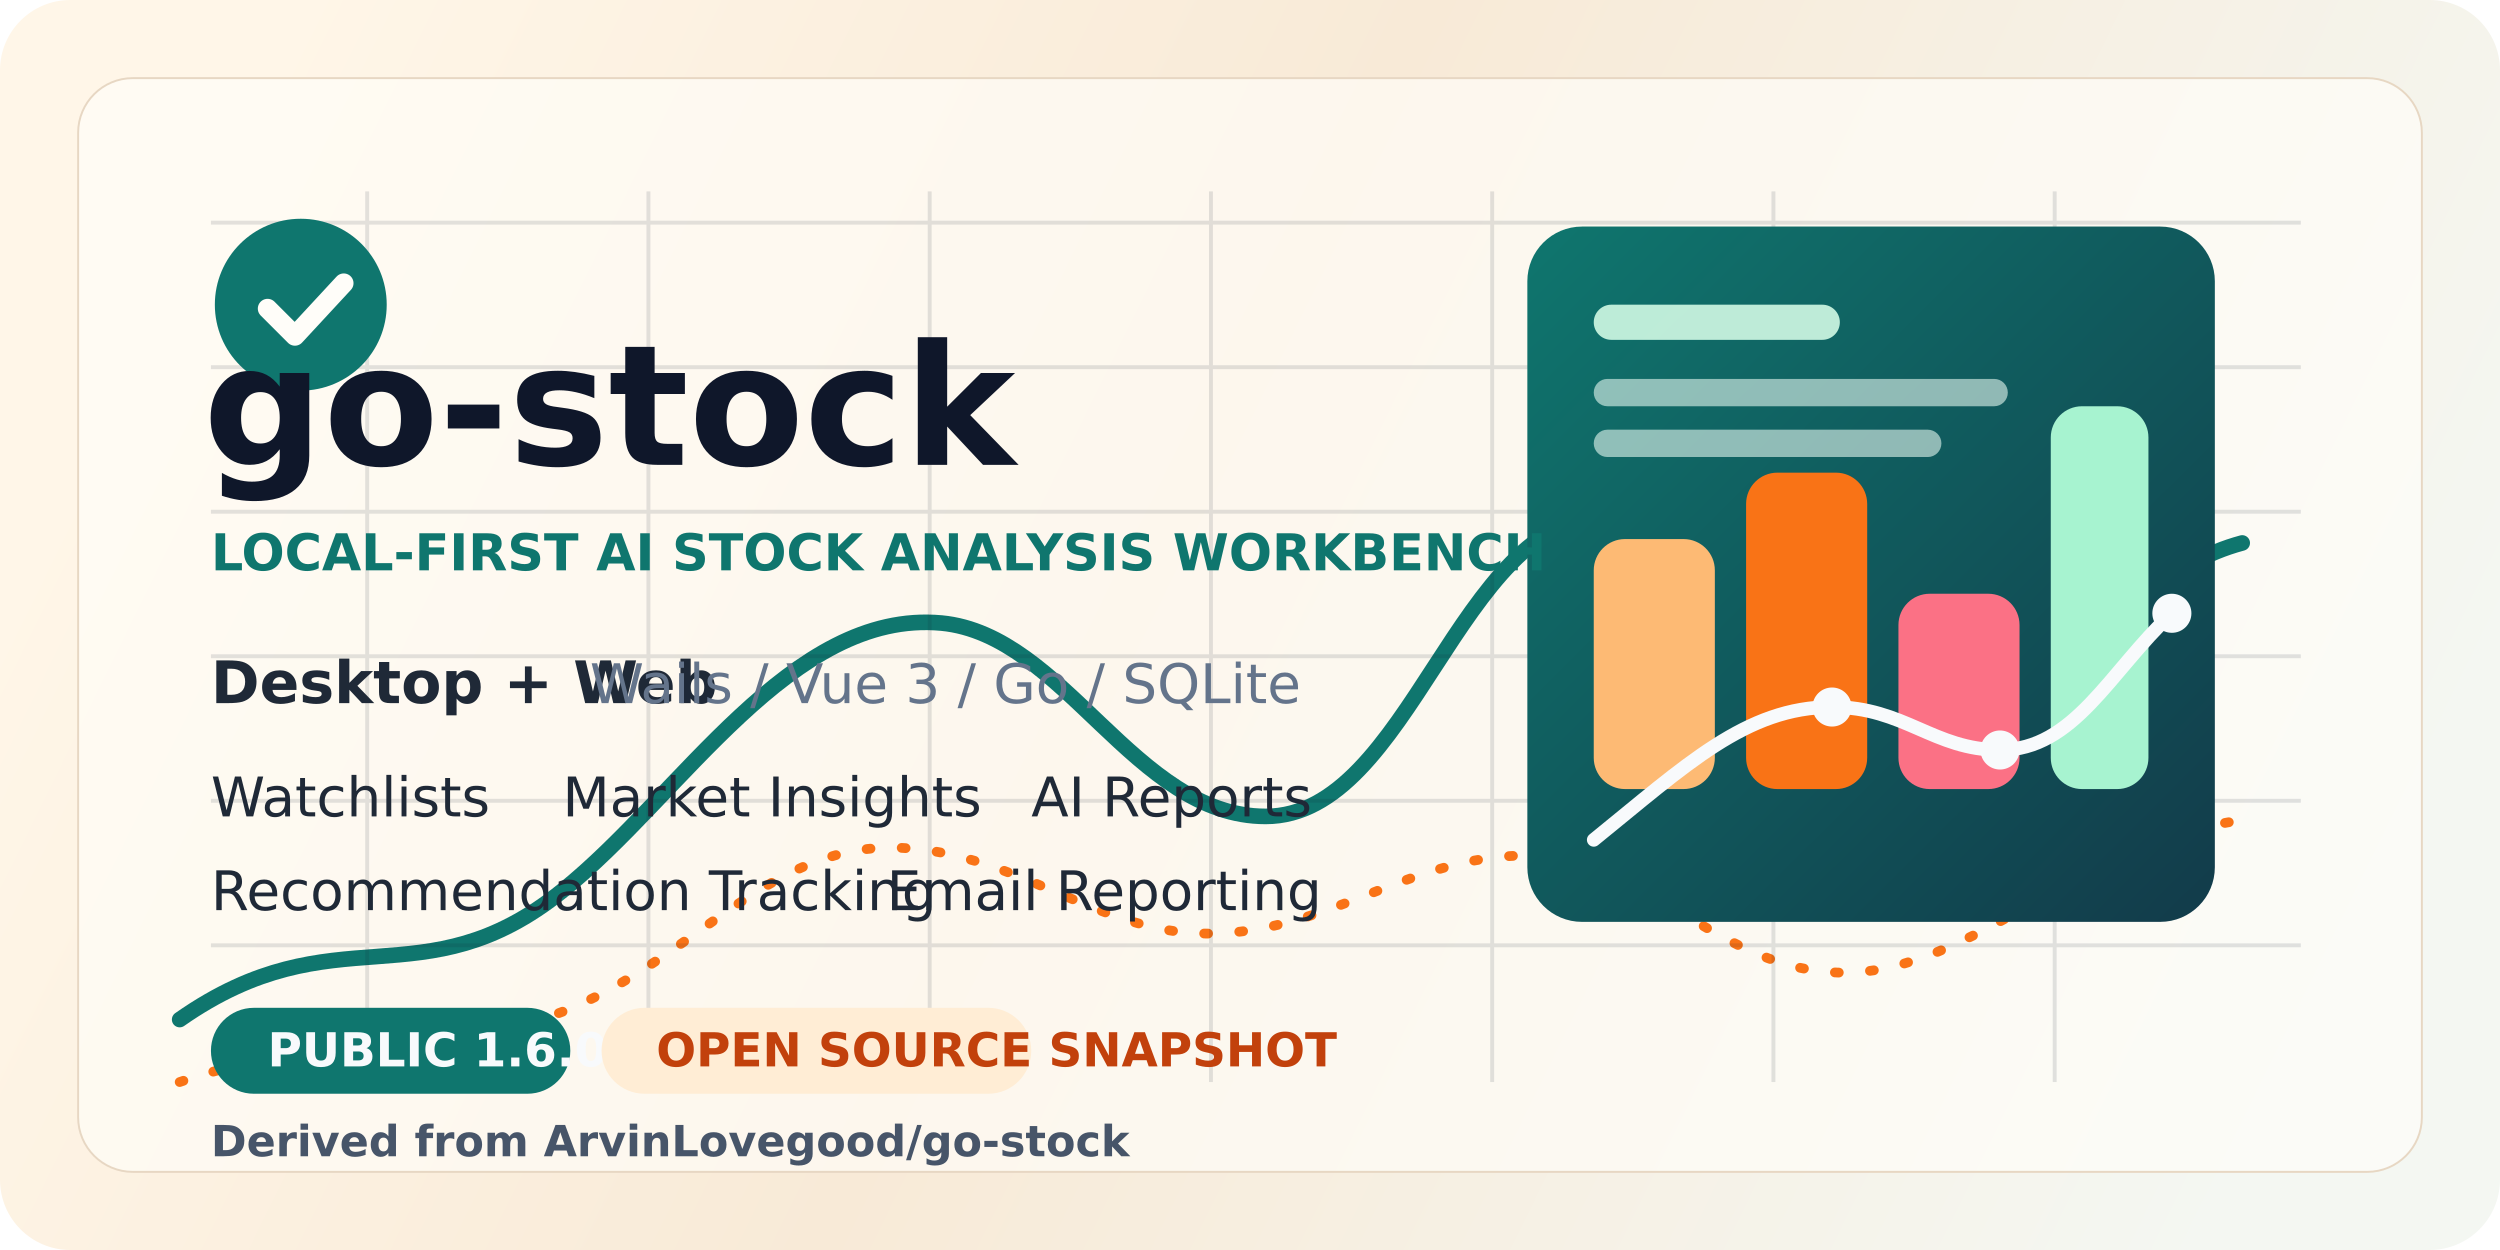
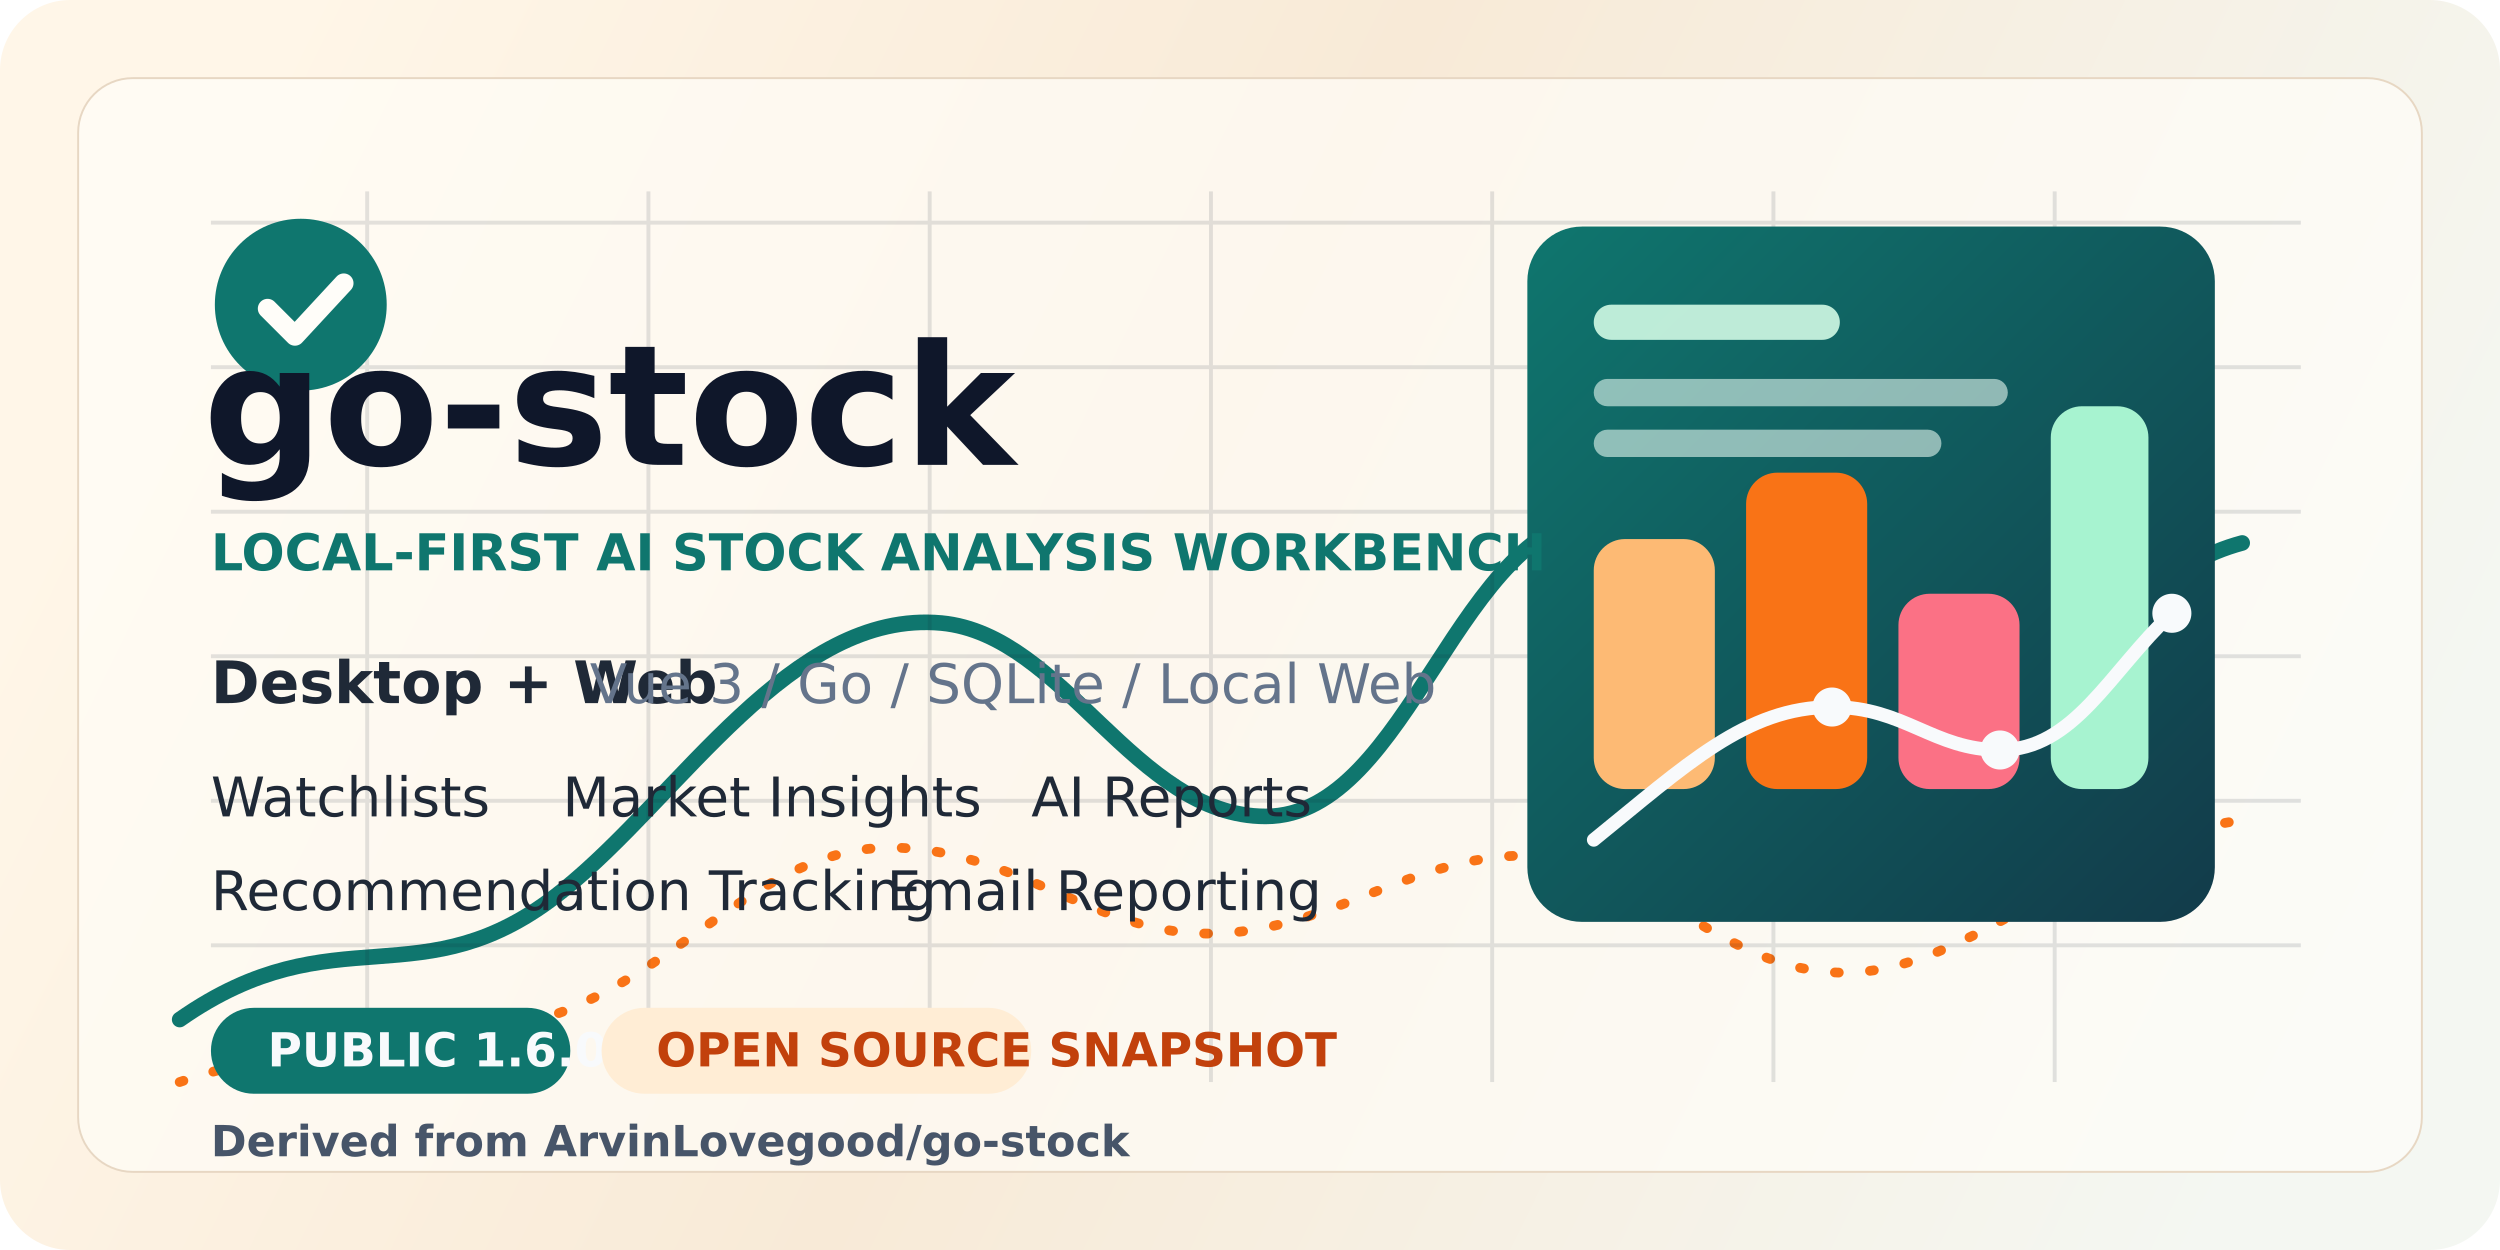
<svg xmlns="http://www.w3.org/2000/svg" width="1280" height="640" viewBox="0 0 1280 640" fill="none">
  <defs>
    <linearGradient id="bg" x1="120" y1="64" x2="1160" y2="576" gradientUnits="userSpaceOnUse">
      <stop stop-color="#FFF6E8" />
      <stop offset="0.45" stop-color="#F8EAD7" />
      <stop offset="1" stop-color="#F4F7F2" />
    </linearGradient>
    <linearGradient id="panel" x1="780" y1="116" x2="1134" y2="472" gradientUnits="userSpaceOnUse">
      <stop stop-color="#0F766E" />
      <stop offset="1" stop-color="#123B4A" />
    </linearGradient>
    <linearGradient id="accent" x1="0" y1="0" x2="1" y2="1">
      <stop stop-color="#F97316" />
      <stop offset="1" stop-color="#FDBA74" />
    </linearGradient>
  </defs>
  <rect width="1280" height="640" rx="36" fill="url(#bg)" />
  <rect x="40" y="40" width="1200" height="560" rx="28" fill="#FFFDF9" fill-opacity="0.66" stroke="#E7D7C3" />
  <path d="M92 522C172 466 216 514 288 456C349 407 405 312 482 319C545 325 581 418 648 418C722 418 747 264 823 264C895 264 918 386 982 386C1048 386 1074 298 1148 278" stroke="#0F766E" stroke-width="8" stroke-linecap="round" />
  <path d="M92 554C160 530 222 544 288 518C354 492 392 434 456 434C518 434 561 478 618 478C680 478 721 438 782 438C843 438 880 498 944 498C1010 498 1067 430 1148 420" stroke="#F97316" stroke-width="5" stroke-linecap="round" stroke-dasharray="2 16" />
  <g opacity="0.12">
    <path d="M108 114H1178" stroke="#0F172A" stroke-width="2" />
    <path d="M108 188H1178" stroke="#0F172A" stroke-width="2" />
    <path d="M108 262H1178" stroke="#0F172A" stroke-width="2" />
    <path d="M108 336H1178" stroke="#0F172A" stroke-width="2" />
    <path d="M108 410H1178" stroke="#0F172A" stroke-width="2" />
    <path d="M108 484H1178" stroke="#0F172A" stroke-width="2" />
    <path d="M188 98V554" stroke="#0F172A" stroke-width="2" />
    <path d="M332 98V554" stroke="#0F172A" stroke-width="2" />
    <path d="M476 98V554" stroke="#0F172A" stroke-width="2" />
    <path d="M620 98V554" stroke="#0F172A" stroke-width="2" />
    <path d="M764 98V554" stroke="#0F172A" stroke-width="2" />
    <path d="M908 98V554" stroke="#0F172A" stroke-width="2" />
    <path d="M1052 98V554" stroke="#0F172A" stroke-width="2" />
  </g>
  <rect x="782" y="116" width="352" height="356" rx="28" fill="url(#panel)" />
  <rect x="816" y="156" width="126" height="18" rx="9" fill="#D1FAE5" fill-opacity="0.9" />
  <rect x="816" y="194" width="212" height="14" rx="7" fill="#ECFDF5" fill-opacity="0.58" />
  <rect x="816" y="220" width="178" height="14" rx="7" fill="#ECFDF5" fill-opacity="0.58" />
  <rect x="816" y="276" width="62" height="128" rx="16" fill="#FDBA74" />
  <rect x="894" y="242" width="62" height="162" rx="16" fill="#F97316" />
  <rect x="972" y="304" width="62" height="100" rx="16" fill="#FB7185" />
  <rect x="1050" y="208" width="50" height="196" rx="16" fill="#A7F3D0" />
  <path d="M816 430C863 392 894 362 938 362C975 362 990 384 1024 384C1062 384 1080 344 1112 314" stroke="#F8FAFC" stroke-width="7" stroke-linecap="round" />
  <circle cx="938" cy="362" r="10" fill="#F8FAFC" />
  <circle cx="1024" cy="384" r="10" fill="#F8FAFC" />
  <circle cx="1112" cy="314" r="10" fill="#F8FAFC" />
  <circle cx="154" cy="156" r="44" fill="#0F766E" />
  <path d="M137 158L151 172L176 145" stroke="#FFFDF9" stroke-width="10" stroke-linecap="round" stroke-linejoin="round" />
  <text x="104" y="238" fill="#0F172A" font-family="DejaVu Sans, sans-serif" font-size="86" font-weight="700">go-stock</text>
  <text x="108" y="292" fill="#0F766E" font-family="DejaVu Sans, sans-serif" font-size="26" font-weight="700">LOCAL-FIRST AI STOCK ANALYSIS WORKBENCH</text>
  <text x="108" y="360" fill="#1F2937" font-family="DejaVu Sans, sans-serif" font-size="30" font-weight="600">Desktop + Web</text>
-   <text x="302" y="360" fill="#64748B" font-family="DejaVu Sans, sans-serif" font-size="28">Wails / Vue 3 / Go / SQLite</text>
+   <text x="302" y="360" fill="#64748B" font-family="DejaVu Sans, sans-serif" font-size="28">Vue 3 / Go / SQLite / Local Web</text>
  <text x="108" y="418" fill="#1F2937" font-family="DejaVu Sans, sans-serif" font-size="28">Watchlists</text>
  <text x="288" y="418" fill="#1F2937" font-family="DejaVu Sans, sans-serif" font-size="28">Market Insights</text>
  <text x="528" y="418" fill="#1F2937" font-family="DejaVu Sans, sans-serif" font-size="28">AI Reports</text>
  <text x="108" y="466" fill="#1F2937" font-family="DejaVu Sans, sans-serif" font-size="28">Recommendation Tracking</text>
  <text x="454" y="466" fill="#1F2937" font-family="DejaVu Sans, sans-serif" font-size="28">Email Reporting</text>
  <rect x="108" y="516" width="184" height="44" rx="22" fill="#0F766E" />
  <text x="137" y="546" fill="#F8FAFC" font-family="DejaVu Sans, sans-serif" font-size="24" font-weight="700">PUBLIC 1.6.0</text>
  <rect x="308" y="516" width="220" height="44" rx="22" fill="#FFEDD5" />
  <text x="336" y="546" fill="#C2410C" font-family="DejaVu Sans, sans-serif" font-size="24" font-weight="700">OPEN SOURCE SNAPSHOT</text>
  <text x="108" y="592" fill="#475569" font-family="DejaVu Sans, sans-serif" font-size="22" font-weight="600">Derived from ArvinLovegood/go-stock</text>
</svg>
